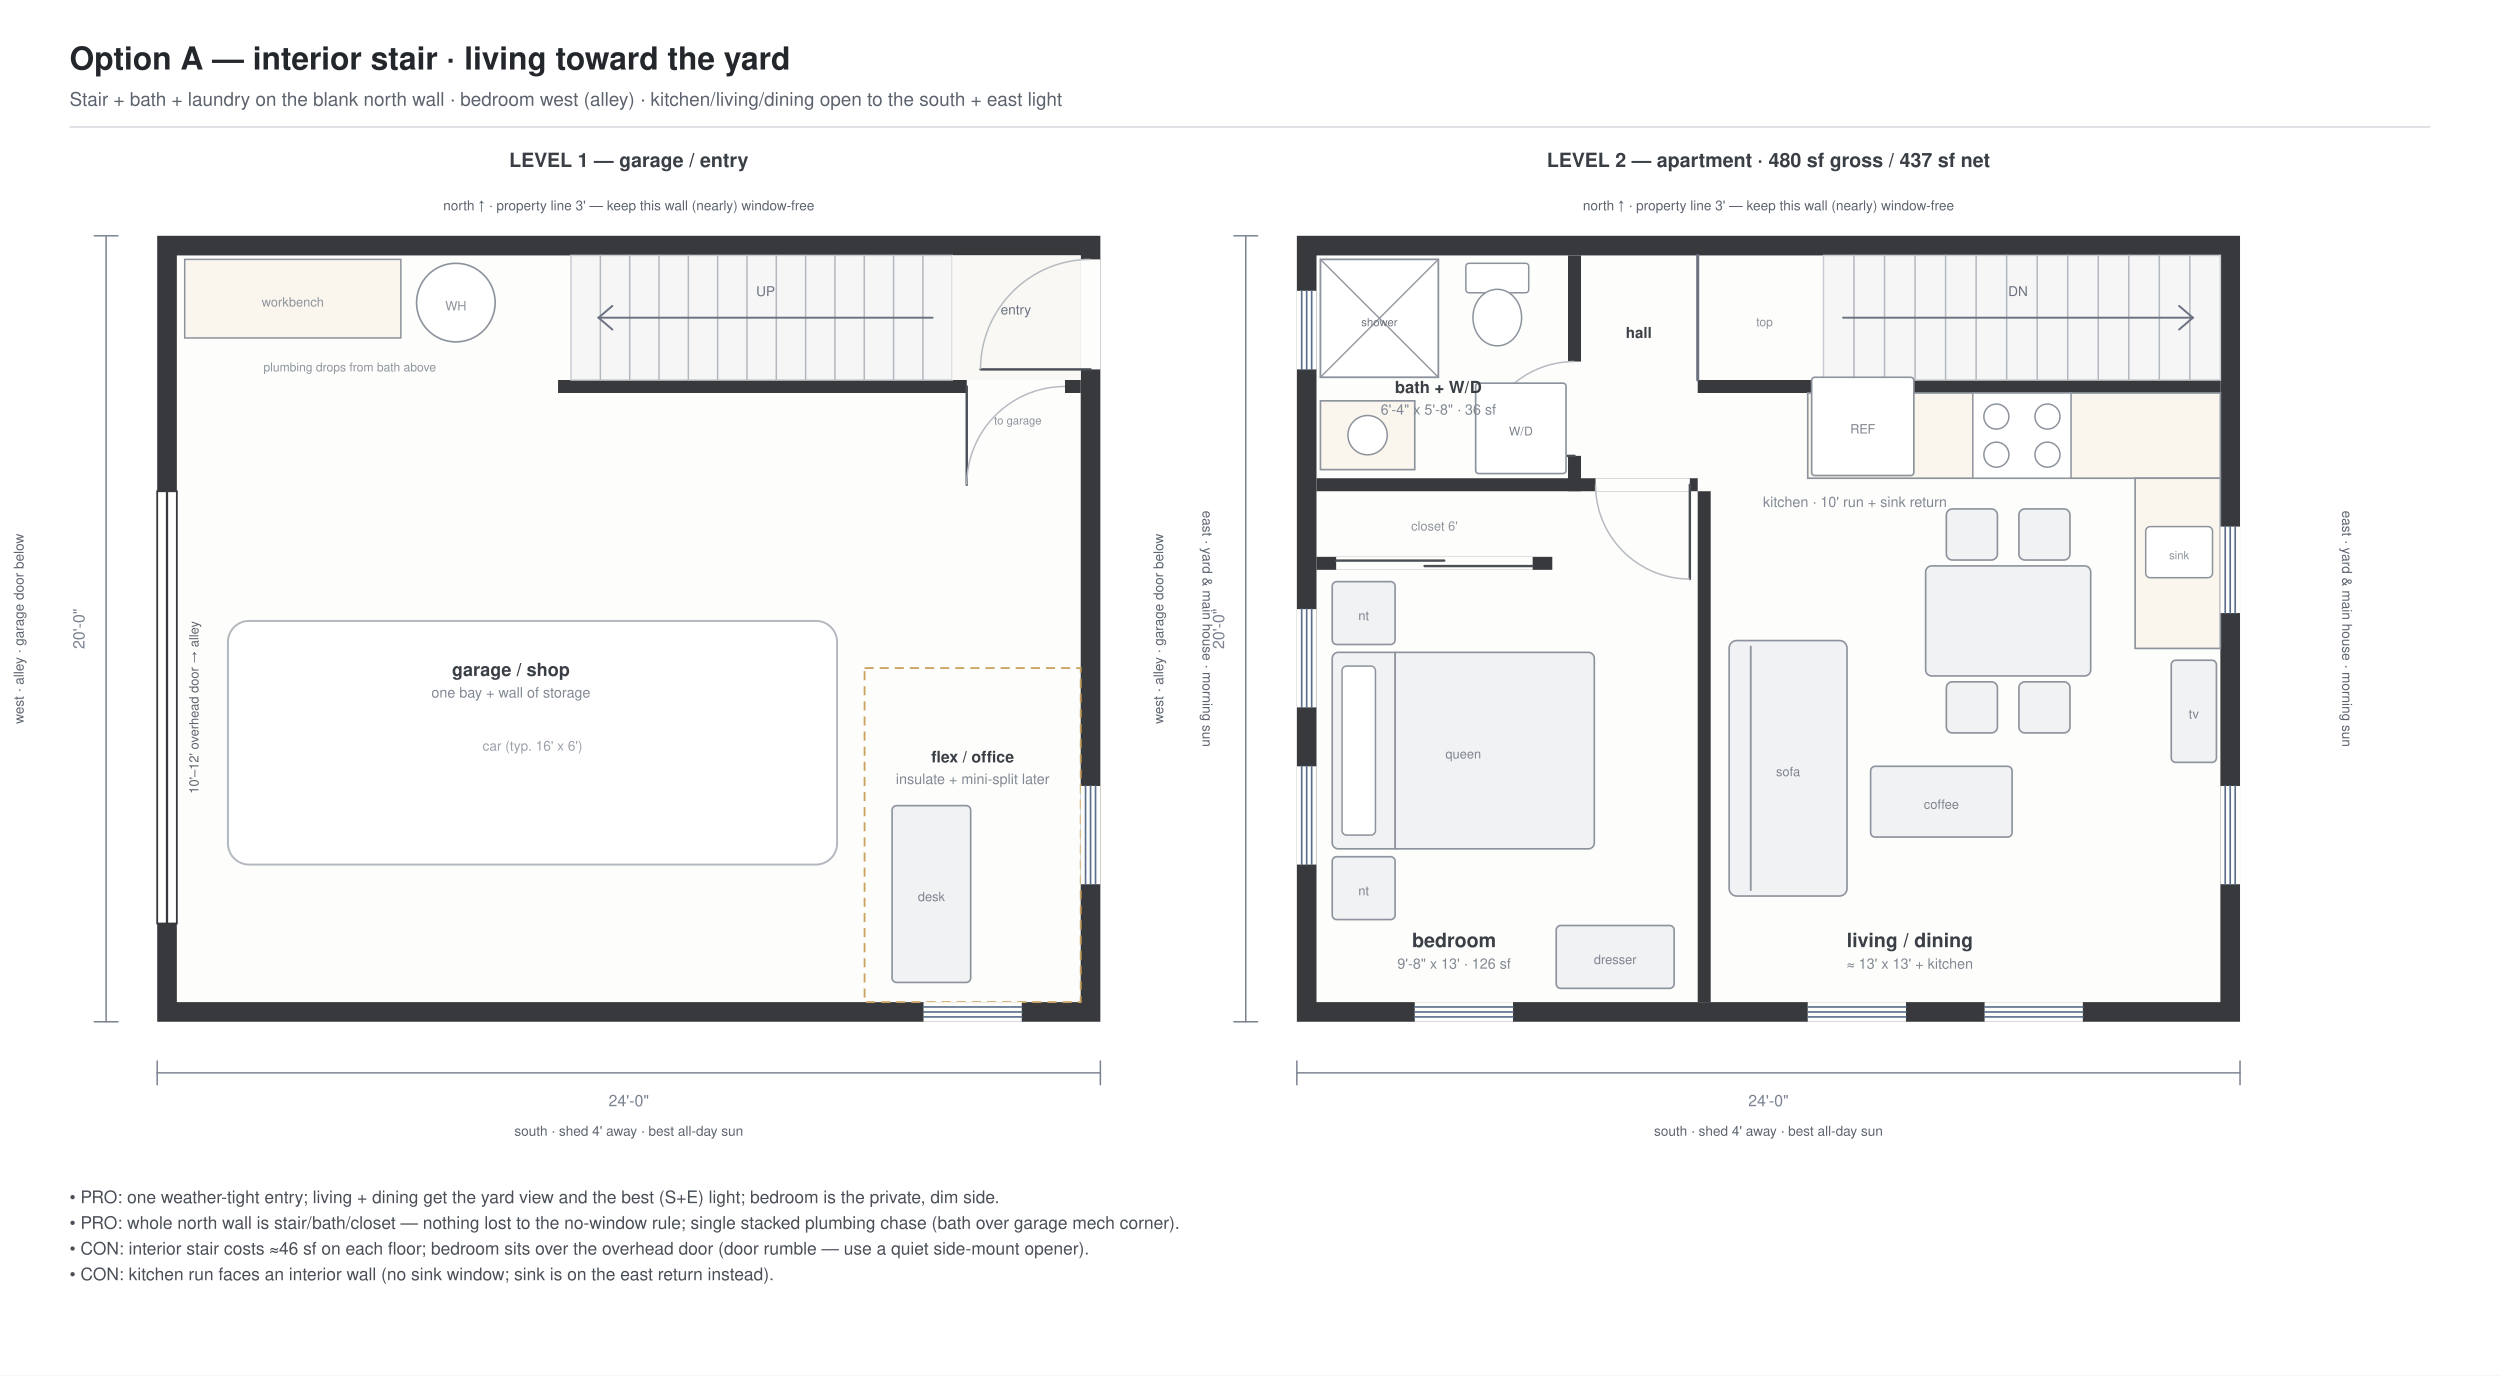
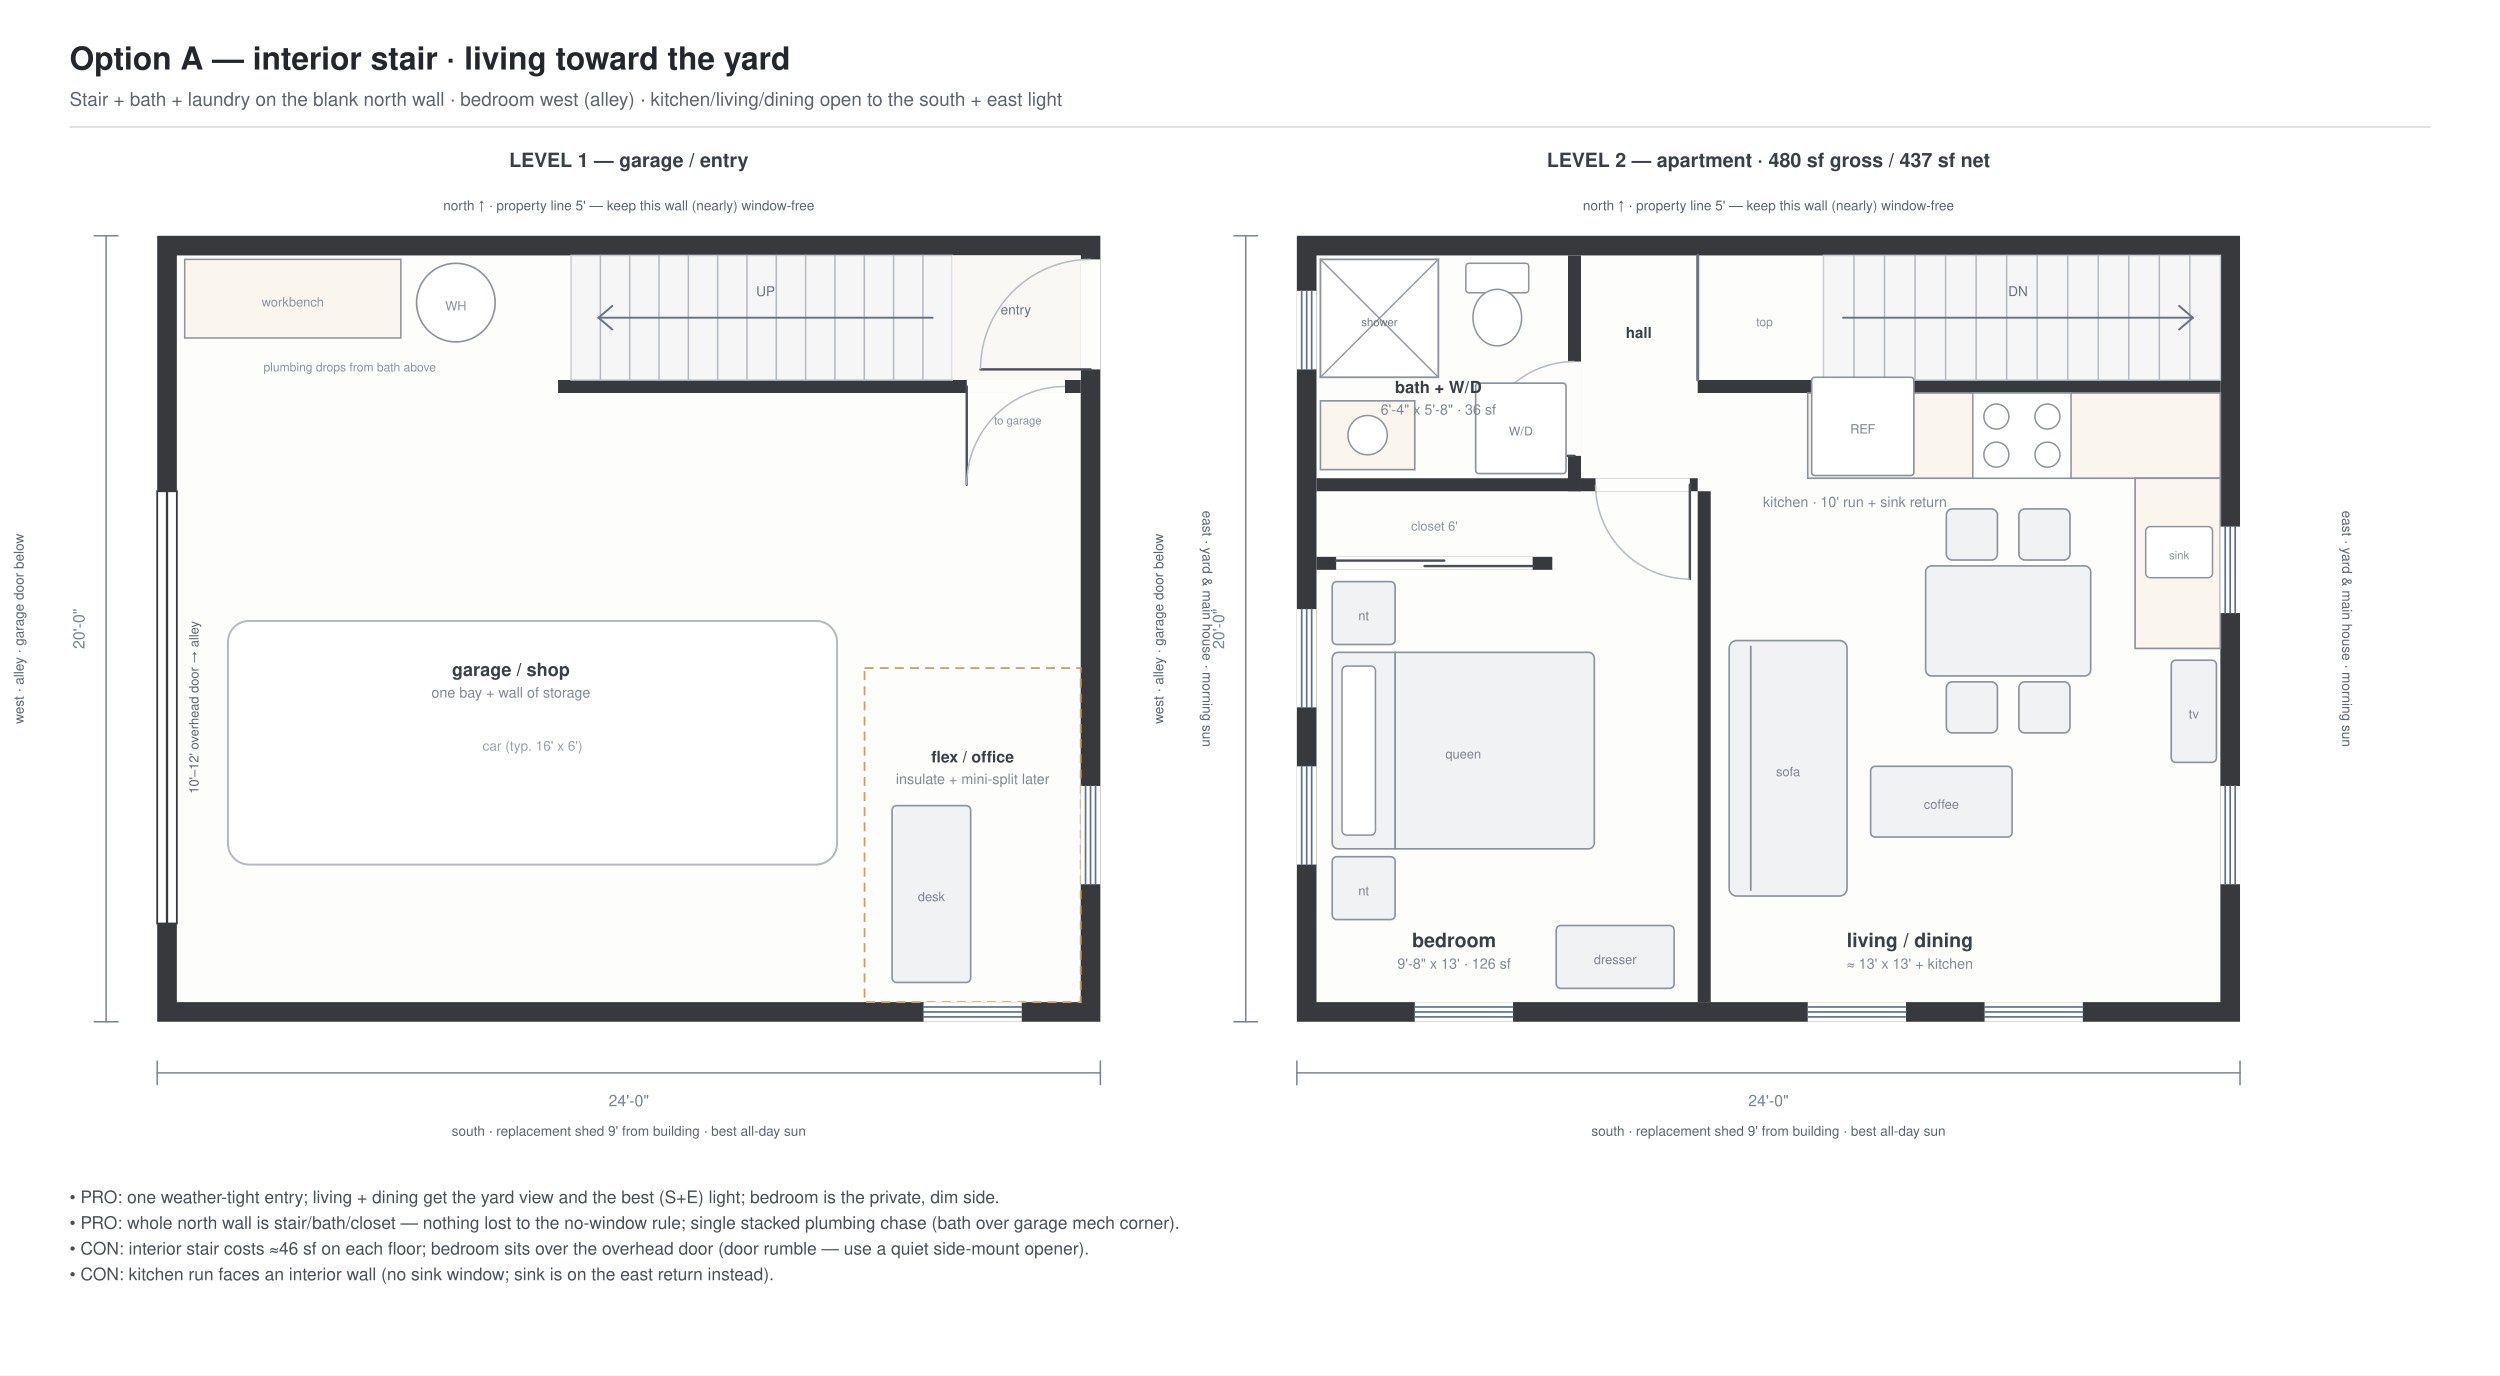
<svg xmlns="http://www.w3.org/2000/svg" width="1654" height="910" viewBox="0 0 1654 910" preserveAspectRatio="xMinYMin meet">
  <rect width="1654" height="910" fill="#ffffff" />
  <text x="46" y="46" font-size="21" font-weight="bold" fill="#23262b" font-family="Helvetica,Arial,sans-serif">Option A — interior stair · living toward the yard</text>
  <text x="46" y="70" font-size="12.5" fill="#5c636e" font-family="Helvetica,Arial,sans-serif">Stair + bath + laundry on the blank north wall · bedroom west (alley) · kitchen/living/dining open to the south + east light</text>
  <line x1="46" y1="84" x2="1608" y2="84" stroke="#d5d8dd" stroke-width="1" />
  <rect x="117.0" y="169.0" width="598.0" height="494.0" rx="0" fill="#f2f2ef" stroke="none" stroke-width="1.0" opacity="1.0" />
  <rect x="117.0" y="169.0" width="252.2" height="91.0" rx="0" fill="#e9e7f5" stroke="none" stroke-width="1.0" opacity="1.0" />
  <rect x="377.8" y="169.0" width="337.2" height="82.4" rx="0" fill="#eeeeee" stroke="none" stroke-width="1.0" opacity="1.0" />
  <rect x="104.0" y="156.0" width="624.0" height="520.0" rx="0" fill="#37393d" stroke="none" stroke-width="1.0" opacity="1.0" />
  <rect x="117.0" y="169.0" width="598.0" height="494.0" rx="0" fill="#fdfdfb" stroke="none" stroke-width="1.0" opacity="1.0" />
  <rect x="369.2" y="251.4" width="345.8" height="8.6" rx="0" fill="#37393d" stroke="none" stroke-width="1.0" opacity="1.0" />
  <rect x="377.8" y="169.0" width="252.2" height="82.4" rx="0" fill="#f6f6f6" stroke="#c9cdd3" stroke-width="1" opacity="1.0" />
  <rect x="630.0" y="169.0" width="85.0" height="82.4" rx="0" fill="#f9f8f4" stroke="none" stroke-width="1.0" opacity="1.0" />
  <rect x="122.2" y="171.6" width="143.0" height="52.0" rx="0" fill="#faf6ee" stroke="#8d939c" stroke-width="1" opacity="1.0" />
  <text x="193.7" y="202.8" font-size="8.5" font-weight="normal" fill="#8d939c" text-anchor="middle" font-family="Helvetica,Arial,sans-serif">workbench</text>
  <circle cx="301.6" cy="200.2" r="26.0" fill="#fff" stroke="#8d939c" stroke-width="1.1" />
  <text x="301.6" y="205.4" font-size="8.5" font-weight="normal" fill="#8d939c" text-anchor="middle" font-family="Helvetica,Arial,sans-serif">WH</text>
  <text x="231.4" y="245.7" font-size="8" font-weight="normal" fill="#8d939c" text-anchor="middle" font-family="Helvetica,Arial,sans-serif">plumbing drops from bath above</text>
  <line x1="397.2" y1="251.4" x2="397.2" y2="169.0" stroke="#b3b8bf" stroke-width="1" stroke-linecap="round" />
  <line x1="416.6" y1="251.4" x2="416.6" y2="169.0" stroke="#b3b8bf" stroke-width="1" stroke-linecap="round" />
  <line x1="436.0" y1="251.4" x2="436.0" y2="169.0" stroke="#b3b8bf" stroke-width="1" stroke-linecap="round" />
  <line x1="455.4" y1="251.4" x2="455.4" y2="169.0" stroke="#b3b8bf" stroke-width="1" stroke-linecap="round" />
  <line x1="474.8" y1="251.4" x2="474.8" y2="169.0" stroke="#b3b8bf" stroke-width="1" stroke-linecap="round" />
  <line x1="494.2" y1="251.4" x2="494.2" y2="169.0" stroke="#b3b8bf" stroke-width="1" stroke-linecap="round" />
  <line x1="513.6" y1="251.4" x2="513.6" y2="169.0" stroke="#b3b8bf" stroke-width="1" stroke-linecap="round" />
  <line x1="533.0" y1="251.4" x2="533.0" y2="169.0" stroke="#b3b8bf" stroke-width="1" stroke-linecap="round" />
  <line x1="552.4" y1="251.4" x2="552.4" y2="169.0" stroke="#b3b8bf" stroke-width="1" stroke-linecap="round" />
  <line x1="571.8" y1="251.4" x2="571.8" y2="169.0" stroke="#b3b8bf" stroke-width="1" stroke-linecap="round" />
  <line x1="591.2" y1="251.4" x2="591.2" y2="169.0" stroke="#b3b8bf" stroke-width="1" stroke-linecap="round" />
  <line x1="610.6" y1="251.4" x2="610.6" y2="169.0" stroke="#b3b8bf" stroke-width="1" stroke-linecap="round" />
  <line x1="617.0" y1="210.2" x2="396.0" y2="210.2" stroke="#6a7180" stroke-width="1.3" stroke-linecap="round" />
  <line x1="396.0" y1="210.2" x2="405.1" y2="202.4" stroke="#6a7180" stroke-width="1.3" stroke-linecap="round" />
  <line x1="396.0" y1="210.2" x2="405.1" y2="218.0" stroke="#6a7180" stroke-width="1.3" stroke-linecap="round" />
  <text x="506.5" y="195.9" font-size="9" font-weight="normal" fill="#6a7180" text-anchor="middle" font-family="Helvetica,Arial,sans-serif">UP</text>
  <text x="672.1" y="208.0" font-size="9" font-weight="normal" fill="#6a7180" text-anchor="middle" font-family="Helvetica,Arial,sans-serif">entry</text>
  <rect x="715.0" y="171.6" width="13.0" height="72.8" rx="0" fill="#fdfdfb" stroke="none" stroke-width="1.0" opacity="1.0" />
  <line x1="721.5" y1="244.4" x2="648.7" y2="244.4" stroke="#4a4e55" stroke-width="1.6" stroke-linecap="round" />
  <path d="M 721.5 171.6 A 72.8 72.8 0 0 0 648.7 244.4" fill="none" stroke="#b6bac1" stroke-width="1" />
  <rect x="639.6" y="251.4" width="65.0" height="8.6" rx="0" fill="#fdfdfb" stroke="none" stroke-width="1.0" opacity="1.0" />
  <line x1="639.6" y1="255.7" x2="639.6" y2="320.7" stroke="#4a4e55" stroke-width="1.6" stroke-linecap="round" />
  <path d="M 704.6 255.7 A 65.0 65.0 0 0 0 639.6 320.7" fill="none" stroke="#b6bac1" stroke-width="1" />
  <text x="673.4" y="280.8" font-size="7.5" font-weight="normal" fill="#8d939c" text-anchor="middle" font-family="Helvetica,Arial,sans-serif">to garage</text>
  <rect x="150.8" y="410.8" width="403.0" height="161.2" rx="14" fill="#fff" stroke="#b3b8bf" stroke-width="1.3" opacity="1.0" />
  <text x="352.3" y="496.6" font-size="9" font-weight="normal" fill="#9aa0a9" text-anchor="middle" font-family="Helvetica,Arial,sans-serif">car (typ. 16' x 6')</text>
  <rect x="104.0" y="325.0" width="13.0" height="286.0" rx="0" fill="#fff" stroke="#37393d" stroke-width="1.2" opacity="1.0" />
  <line x1="110.5" y1="611.0" x2="110.5" y2="325.0" stroke="#37393d" stroke-width="1.5" stroke-linecap="round" />
  <text x="131.3" y="468.0" font-size="8.5" font-weight="normal" fill="#5c636e" text-anchor="middle" font-family="Helvetica,Arial,sans-serif" transform="rotate(-90 131.3 468.0)">10'–12' overhead door → alley</text>
  <rect x="572.0" y="442.0" width="143.0" height="221.0" rx="0" fill="none" stroke="#c9a25f" stroke-width="1.2" stroke-dasharray="6 4" opacity="1.0" />
  <rect x="590.2" y="533.0" width="52.0" height="117.0" rx="3" fill="#f1f2f4" stroke="#8d939c" stroke-width="1.1" opacity="1.0" />
  <text x="616.2" y="596.2" font-size="8.5" font-weight="normal" fill="#7d838d" text-anchor="middle" font-family="Helvetica,Arial,sans-serif">desk</text>
  <text x="643.5" y="504.4" font-size="10.5" font-weight="bold" fill="#3a3f46" text-anchor="middle" font-family="Helvetica,Arial,sans-serif">flex / office</text>
  <text x="643.5" y="518.7" font-size="9.5" font-weight="normal" fill="#818893" text-anchor="middle" font-family="Helvetica,Arial,sans-serif">insulate + mini-split later</text>
  <rect x="611.0" y="663.0" width="65.0" height="13.0" rx="0" fill="#fdfdfb" stroke="none" stroke-width="1.0" opacity="1.0" />
  <line x1="611.0" y1="672.8" x2="676.0" y2="672.8" stroke="#5b6f8d" stroke-width="1.1" stroke-linecap="round" />
  <line x1="611.0" y1="669.5" x2="676.0" y2="669.5" stroke="#5b6f8d" stroke-width="1.1" stroke-linecap="round" />
  <line x1="611.0" y1="666.2" x2="676.0" y2="666.2" stroke="#5b6f8d" stroke-width="1.1" stroke-linecap="round" />
  <rect x="715.0" y="520.0" width="13.0" height="65.0" rx="0" fill="#fdfdfb" stroke="none" stroke-width="1.0" opacity="1.0" />
  <line x1="718.2" y1="585.0" x2="718.2" y2="520.0" stroke="#5b6f8d" stroke-width="1.1" stroke-linecap="round" />
  <line x1="721.5" y1="585.0" x2="721.5" y2="520.0" stroke="#5b6f8d" stroke-width="1.1" stroke-linecap="round" />
  <line x1="724.8" y1="585.0" x2="724.8" y2="520.0" stroke="#5b6f8d" stroke-width="1.1" stroke-linecap="round" />
  <text x="338.0" y="447.2" font-size="12" font-weight="bold" fill="#3a3f46" text-anchor="middle" font-family="Helvetica,Arial,sans-serif">garage / shop</text>
  <text x="338.0" y="461.5" font-size="9.5" font-weight="normal" fill="#818893" text-anchor="middle" font-family="Helvetica,Arial,sans-serif">one bay + wall of storage</text>
  <line x1="104.0" y1="709.8" x2="728.0" y2="709.8" stroke="#7a8290" stroke-width="1" stroke-linecap="round" />
  <line x1="104.0" y1="717.6" x2="104.0" y2="702.0" stroke="#7a8290" stroke-width="1" stroke-linecap="round" />
  <line x1="728.0" y1="717.6" x2="728.0" y2="702.0" stroke="#7a8290" stroke-width="1" stroke-linecap="round" />
  <text x="416.0" y="731.9" font-size="10.5" font-weight="normal" fill="#7a8290" text-anchor="middle" font-family="Helvetica,Arial,sans-serif">24'-0"</text>
  <line x1="70.2" y1="676.0" x2="70.2" y2="156.0" stroke="#7a8290" stroke-width="1" stroke-linecap="round" />
  <line x1="62.4" y1="676.0" x2="78.0" y2="676.0" stroke="#7a8290" stroke-width="1" stroke-linecap="round" />
  <line x1="62.4" y1="156.0" x2="78.0" y2="156.0" stroke="#7a8290" stroke-width="1" stroke-linecap="round" />
  <text x="55.9" y="416.0" font-size="10.5" font-weight="normal" fill="#7a8290" text-anchor="middle" font-family="Helvetica,Arial,sans-serif" transform="rotate(-90 55.9 416.0)">20'-0"</text>
  <text x="416.0" y="110.5" font-size="13" font-weight="bold" fill="#3a3f46" text-anchor="middle" font-family="Helvetica,Arial,sans-serif">LEVEL 1 — garage / entry</text>
-   <text x="416.0" y="139.1" font-size="9" font-weight="normal" fill="#5c636e" text-anchor="middle" font-family="Helvetica,Arial,sans-serif">north ↑ · property line 3' — keep this wall (nearly) window-free</text>
-   <text x="416.0" y="751.4" font-size="9" font-weight="normal" fill="#5c636e" text-anchor="middle" font-family="Helvetica,Arial,sans-serif">south · shed 4' away · best all-day sun</text>
+   <text x="416.0" y="139.1" font-size="9" font-weight="normal" fill="#5c636e" text-anchor="middle" font-family="Helvetica,Arial,sans-serif">north ↑ · property line 5' — keep this wall (nearly) window-free</text>
+   <text x="416.0" y="751.4" font-size="9" font-weight="normal" fill="#5c636e" text-anchor="middle" font-family="Helvetica,Arial,sans-serif">south · replacement shed 9' from building · best all-day sun</text>
  <text x="15.6" y="416.0" font-size="9" font-weight="normal" fill="#5c636e" text-anchor="middle" font-family="Helvetica,Arial,sans-serif" transform="rotate(-90 15.6 416.0)">west · alley · garage door below</text>
  <text x="795.6" y="416.0" font-size="9" font-weight="normal" fill="#5c636e" text-anchor="middle" font-family="Helvetica,Arial,sans-serif" transform="rotate(90 795.6 416.0)">east · yard &amp; main house · morning sun</text>
  <rect x="1131.8" y="169.0" width="337.2" height="82.4" rx="0" fill="#eeeeee" stroke="none" stroke-width="1.0" opacity="1.0" />
  <rect x="871.0" y="169.0" width="166.4" height="147.4" rx="0" fill="#e7f6ef" stroke="none" stroke-width="1.0" opacity="1.0" />
  <rect x="1046.0" y="169.0" width="77.2" height="147.4" rx="0" fill="#f3f0fa" stroke="none" stroke-width="1.0" opacity="1.0" />
  <rect x="871.0" y="325.0" width="252.2" height="338.0" rx="0" fill="#eaf1fa" stroke="none" stroke-width="1.0" opacity="1.0" />
  <rect x="871.0" y="325.0" width="156.0" height="43.4" rx="0" fill="#eaf1fa" stroke="none" stroke-width="1.0" opacity="1.0" />
  <rect x="1131.8" y="260.0" width="337.2" height="56.4" rx="0" fill="#fdf3e3" stroke="none" stroke-width="1.0" opacity="1.0" />
  <rect x="1131.8" y="325.0" width="337.2" height="338.0" rx="0" fill="#fbeeec" stroke="none" stroke-width="1.0" opacity="1.0" />
  <rect x="858.0" y="156.0" width="624.0" height="520.0" rx="0" fill="#37393d" stroke="none" stroke-width="1.0" opacity="1.0" />
  <rect x="871.0" y="169.0" width="598.0" height="494.0" rx="0" fill="#fdfdfb" stroke="none" stroke-width="1.0" opacity="1.0" />
  <rect x="1123.2" y="251.4" width="345.8" height="8.6" rx="0" fill="#37393d" stroke="none" stroke-width="1.0" opacity="1.0" />
  <rect x="1206.4" y="169.0" width="262.6" height="82.4" rx="0" fill="#f6f6f6" stroke="#c9cdd3" stroke-width="1" opacity="1.0" />
  <rect x="871.0" y="316.4" width="175.0" height="8.6" rx="0" fill="#37393d" stroke="none" stroke-width="1.0" opacity="1.0" />
  <rect x="1037.4" y="169.0" width="8.6" height="156.0" rx="0" fill="#37393d" stroke="none" stroke-width="1.0" opacity="1.0" />
  <rect x="1046.0" y="316.4" width="77.2" height="8.6" rx="0" fill="#37393d" stroke="none" stroke-width="1.0" opacity="1.0" />
  <rect x="1123.2" y="325.0" width="8.6" height="338.0" rx="0" fill="#37393d" stroke="none" stroke-width="1.0" opacity="1.0" />
  <rect x="871.0" y="368.4" width="156.0" height="8.6" rx="0" fill="#37393d" stroke="none" stroke-width="1.0" opacity="1.0" />
  <line x1="1226.6" y1="251.4" x2="1226.6" y2="169.0" stroke="#b3b8bf" stroke-width="1" stroke-linecap="round" />
  <line x1="1246.8" y1="251.4" x2="1246.8" y2="169.0" stroke="#b3b8bf" stroke-width="1" stroke-linecap="round" />
  <line x1="1267.0" y1="251.4" x2="1267.0" y2="169.0" stroke="#b3b8bf" stroke-width="1" stroke-linecap="round" />
  <line x1="1287.2" y1="251.4" x2="1287.2" y2="169.0" stroke="#b3b8bf" stroke-width="1" stroke-linecap="round" />
  <line x1="1307.4" y1="251.4" x2="1307.4" y2="169.0" stroke="#b3b8bf" stroke-width="1" stroke-linecap="round" />
  <line x1="1327.6" y1="251.4" x2="1327.6" y2="169.0" stroke="#b3b8bf" stroke-width="1" stroke-linecap="round" />
  <line x1="1347.8" y1="251.4" x2="1347.8" y2="169.0" stroke="#b3b8bf" stroke-width="1" stroke-linecap="round" />
  <line x1="1368.0" y1="251.4" x2="1368.0" y2="169.0" stroke="#b3b8bf" stroke-width="1" stroke-linecap="round" />
  <line x1="1388.2" y1="251.4" x2="1388.2" y2="169.0" stroke="#b3b8bf" stroke-width="1" stroke-linecap="round" />
  <line x1="1408.4" y1="251.4" x2="1408.4" y2="169.0" stroke="#b3b8bf" stroke-width="1" stroke-linecap="round" />
  <line x1="1428.6" y1="251.4" x2="1428.6" y2="169.0" stroke="#b3b8bf" stroke-width="1" stroke-linecap="round" />
  <line x1="1448.8" y1="251.4" x2="1448.8" y2="169.0" stroke="#b3b8bf" stroke-width="1" stroke-linecap="round" />
  <line x1="1219.4" y1="210.2" x2="1450.8" y2="210.2" stroke="#6a7180" stroke-width="1.3" stroke-linecap="round" />
  <line x1="1450.8" y1="210.2" x2="1441.7" y2="202.4" stroke="#6a7180" stroke-width="1.3" stroke-linecap="round" />
  <line x1="1450.8" y1="210.2" x2="1441.7" y2="218.0" stroke="#6a7180" stroke-width="1.3" stroke-linecap="round" />
  <text x="1335.1" y="195.9" font-size="9" font-weight="normal" fill="#6a7180" text-anchor="middle" font-family="Helvetica,Arial,sans-serif">DN</text>
  <text x="1167.4" y="215.8" font-size="8" font-weight="normal" fill="#8d939c" text-anchor="middle" font-family="Helvetica,Arial,sans-serif">top</text>
  <line x1="1123.2" y1="251.4" x2="1123.2" y2="169.0" stroke="#6a7180" stroke-width="2.0" stroke-linecap="round" />
  <rect x="1037.4" y="239.2" width="8.6" height="62.4" rx="0" fill="#fdfdfb" stroke="none" stroke-width="1.0" opacity="1.0" />
  <line x1="1041.7" y1="301.6" x2="979.3" y2="301.6" stroke="#4a4e55" stroke-width="1.6" stroke-linecap="round" />
  <path d="M 1041.7 239.2 A 62.4 62.4 0 0 0 979.3 301.6" fill="none" stroke="#b6bac1" stroke-width="1" />
  <rect x="873.6" y="171.6" width="78.0" height="78.0" rx="0" fill="#fff" stroke="#8d939c" stroke-width="1.2" opacity="1.0" />
  <line x1="873.6" y1="249.6" x2="951.6" y2="171.6" stroke="#8d939c" stroke-width="0.9" stroke-linecap="round" />
  <line x1="873.6" y1="171.6" x2="951.6" y2="249.6" stroke="#8d939c" stroke-width="0.9" stroke-linecap="round" />
  <text x="912.6" y="215.8" font-size="7.5" font-weight="normal" fill="#6e747e" text-anchor="middle" font-family="Helvetica,Arial,sans-serif">shower</text>
  <rect x="969.8" y="174.2" width="41.6" height="19.5" rx="2" fill="#fff" stroke="#8d939c" stroke-width="1" opacity="1.0" />
  <ellipse cx="990.6" cy="210.1" rx="16.1" ry="18.7" fill="#fff" stroke="#8d939c" stroke-width="1" />
  <rect x="873.6" y="265.2" width="62.4" height="45.5" rx="0" fill="#faf6ee" stroke="#8d939c" stroke-width="1.1" opacity="1.0" />
  <circle cx="904.8" cy="287.9" r="13.0" fill="#fff" stroke="#8d939c" stroke-width="1" />
  <rect x="976.3" y="253.5" width="59.8" height="59.8" rx="2" fill="#fff" stroke="#8d939c" stroke-width="1.1" opacity="1.0" />
  <text x="1006.2" y="288.1" font-size="8" font-weight="normal" fill="#7d838d" text-anchor="middle" font-family="Helvetica,Arial,sans-serif">W/D</text>
  <rect x="858.0" y="192.4" width="13.0" height="52.0" rx="0" fill="#fdfdfb" stroke="none" stroke-width="1.0" opacity="1.0" />
  <line x1="861.2" y1="244.4" x2="861.2" y2="192.4" stroke="#5b6f8d" stroke-width="1.1" stroke-linecap="round" />
  <line x1="864.5" y1="244.4" x2="864.5" y2="192.4" stroke="#5b6f8d" stroke-width="1.1" stroke-linecap="round" />
  <line x1="867.8" y1="244.4" x2="867.8" y2="192.4" stroke="#5b6f8d" stroke-width="1.1" stroke-linecap="round" />
  <text x="951.6" y="260.0" font-size="11" font-weight="bold" fill="#3a3f46" text-anchor="middle" font-family="Helvetica,Arial,sans-serif">bath + W/D</text>
  <text x="951.6" y="274.3" font-size="9.5" font-weight="normal" fill="#818893" text-anchor="middle" font-family="Helvetica,Arial,sans-serif">6'-4" x 5'-8" · 36 sf</text>
  <text x="1084.2" y="223.6" font-size="10" font-weight="bold" fill="#3a3f46" text-anchor="middle" font-family="Helvetica,Arial,sans-serif">hall</text>
  <rect x="1055.6" y="316.4" width="62.4" height="8.6" rx="0" fill="#fdfdfb" stroke="none" stroke-width="1.0" opacity="1.0" />
  <line x1="1118.0" y1="320.7" x2="1118.0" y2="383.1" stroke="#4a4e55" stroke-width="1.6" stroke-linecap="round" />
  <path d="M 1055.6 320.7 A 62.4 62.4 0 0 0 1118.0 383.1" fill="none" stroke="#b6bac1" stroke-width="1" />
  <rect x="884.0" y="368.4" width="130.0" height="8.6" rx="0" fill="#fdfdfb" stroke="none" stroke-width="1.0" opacity="1.0" />
  <line x1="884.0" y1="370.9" x2="955.5" y2="370.9" stroke="#4a4e55" stroke-width="1.6" stroke-linecap="round" />
  <line x1="942.5" y1="374.5" x2="1014.0" y2="374.5" stroke="#4a4e55" stroke-width="1.6" stroke-linecap="round" />
  <text x="949.0" y="351.0" font-size="8.5" font-weight="normal" fill="#8d939c" text-anchor="middle" font-family="Helvetica,Arial,sans-serif">closet 6'</text>
  <rect x="881.4" y="431.6" width="173.4" height="130.0" rx="4" fill="#f1f2f4" stroke="#8d939c" stroke-width="1.1" opacity="1.0" />
  <rect x="887.9" y="440.7" width="22.1" height="111.8" rx="3" fill="#fff" stroke="#8d939c" stroke-width="1" opacity="1.0" />
  <line x1="923.0" y1="561.6" x2="923.0" y2="431.6" stroke="#8d939c" stroke-width="1.2" stroke-linecap="round" />
  <text x="968.1" y="501.8" font-size="8.5" font-weight="normal" fill="#7d838d" text-anchor="middle" font-family="Helvetica,Arial,sans-serif">queen</text>
  <rect x="881.4" y="384.8" width="41.6" height="41.6" rx="3" fill="#f1f2f4" stroke="#8d939c" stroke-width="1.1" opacity="1.0" />
  <text x="902.2" y="410.3" font-size="8.5" font-weight="normal" fill="#7d838d" text-anchor="middle" font-family="Helvetica,Arial,sans-serif">nt</text>
  <rect x="881.4" y="566.8" width="41.6" height="41.6" rx="3" fill="#f1f2f4" stroke="#8d939c" stroke-width="1.1" opacity="1.0" />
  <text x="902.2" y="592.3" font-size="8.5" font-weight="normal" fill="#7d838d" text-anchor="middle" font-family="Helvetica,Arial,sans-serif">nt</text>
  <rect x="1029.6" y="612.3" width="78.0" height="41.6" rx="3" fill="#f1f2f4" stroke="#8d939c" stroke-width="1.1" opacity="1.0" />
  <text x="1068.6" y="637.8" font-size="8.5" font-weight="normal" fill="#7d838d" text-anchor="middle" font-family="Helvetica,Arial,sans-serif">dresser</text>
  <rect x="858.0" y="507.0" width="13.0" height="65.0" rx="0" fill="#fdfdfb" stroke="none" stroke-width="1.0" opacity="1.0" />
  <line x1="861.2" y1="572.0" x2="861.2" y2="507.0" stroke="#5b6f8d" stroke-width="1.1" stroke-linecap="round" />
  <line x1="864.5" y1="572.0" x2="864.5" y2="507.0" stroke="#5b6f8d" stroke-width="1.1" stroke-linecap="round" />
  <line x1="867.8" y1="572.0" x2="867.8" y2="507.0" stroke="#5b6f8d" stroke-width="1.1" stroke-linecap="round" />
  <rect x="858.0" y="403.0" width="13.0" height="65.0" rx="0" fill="#fdfdfb" stroke="none" stroke-width="1.0" opacity="1.0" />
  <line x1="861.2" y1="468.0" x2="861.2" y2="403.0" stroke="#5b6f8d" stroke-width="1.1" stroke-linecap="round" />
  <line x1="864.5" y1="468.0" x2="864.5" y2="403.0" stroke="#5b6f8d" stroke-width="1.1" stroke-linecap="round" />
  <line x1="867.8" y1="468.0" x2="867.8" y2="403.0" stroke="#5b6f8d" stroke-width="1.1" stroke-linecap="round" />
  <rect x="936.0" y="663.0" width="65.0" height="13.0" rx="0" fill="#fdfdfb" stroke="none" stroke-width="1.0" opacity="1.0" />
  <line x1="936.0" y1="672.8" x2="1001.0" y2="672.8" stroke="#5b6f8d" stroke-width="1.1" stroke-linecap="round" />
  <line x1="936.0" y1="669.5" x2="1001.0" y2="669.5" stroke="#5b6f8d" stroke-width="1.1" stroke-linecap="round" />
  <line x1="936.0" y1="666.2" x2="1001.0" y2="666.2" stroke="#5b6f8d" stroke-width="1.1" stroke-linecap="round" />
  <text x="962.0" y="626.6" font-size="13" font-weight="bold" fill="#3a3f46" text-anchor="middle" font-family="Helvetica,Arial,sans-serif">bedroom</text>
  <text x="962.0" y="640.9" font-size="9.5" font-weight="normal" fill="#818893" text-anchor="middle" font-family="Helvetica,Arial,sans-serif">9'-8" x 13' · 126 sf</text>
  <rect x="1196.0" y="260.0" width="273.0" height="56.4" rx="0" fill="#faf6ee" stroke="#8d939c" stroke-width="1.1" opacity="1.0" />
  <rect x="1198.6" y="249.6" width="67.6" height="65.0" rx="2" fill="#fff" stroke="#8d939c" stroke-width="1.1" opacity="1.0" />
  <text x="1232.4" y="286.8" font-size="8.5" font-weight="normal" fill="#7d838d" text-anchor="middle" font-family="Helvetica,Arial,sans-serif">REF</text>
  <rect x="1305.2" y="260.0" width="65.0" height="56.4" rx="0" fill="#fff" stroke="#8d939c" stroke-width="1" opacity="1.0" />
  <circle cx="1320.8" cy="300.8" r="8.3" fill="none" stroke="#8d939c" stroke-width="1" />
  <circle cx="1320.8" cy="275.6" r="8.3" fill="none" stroke="#8d939c" stroke-width="1" />
  <circle cx="1354.6" cy="300.8" r="8.3" fill="none" stroke="#8d939c" stroke-width="1" />
  <circle cx="1354.6" cy="275.6" r="8.3" fill="none" stroke="#8d939c" stroke-width="1" />
  <rect x="1412.6" y="316.4" width="56.4" height="112.6" rx="0" fill="#faf6ee" stroke="#8d939c" stroke-width="1.1" opacity="1.0" />
  <rect x="1419.6" y="348.4" width="44.2" height="33.8" rx="3" fill="#fff" stroke="#8d939c" stroke-width="1" opacity="1.0" />
  <text x="1441.7" y="370.0" font-size="7.5" font-weight="normal" fill="#8d939c" text-anchor="middle" font-family="Helvetica,Arial,sans-serif">sink</text>
  <rect x="1469.0" y="348.4" width="13.0" height="57.2" rx="0" fill="#fdfdfb" stroke="none" stroke-width="1.0" opacity="1.0" />
  <line x1="1472.2" y1="405.6" x2="1472.2" y2="348.4" stroke="#5b6f8d" stroke-width="1.1" stroke-linecap="round" />
  <line x1="1475.5" y1="405.6" x2="1475.5" y2="348.4" stroke="#5b6f8d" stroke-width="1.1" stroke-linecap="round" />
  <line x1="1478.8" y1="405.6" x2="1478.8" y2="348.4" stroke="#5b6f8d" stroke-width="1.1" stroke-linecap="round" />
  <text x="1227.2" y="335.4" font-size="9.5" font-weight="normal" fill="#818893" text-anchor="middle" font-family="Helvetica,Arial,sans-serif">kitchen · 10' run + sink return</text>
  <rect x="1274.0" y="374.4" width="109.2" height="72.8" rx="4" fill="#f1f2f4" stroke="#8d939c" stroke-width="1.1" opacity="1.0" />
  <rect x="1287.7" y="336.7" width="33.8" height="33.8" rx="4" fill="#f1f2f4" stroke="#8d939c" stroke-width="1.1" opacity="1.0" />
  <rect x="1335.7" y="451.1" width="33.8" height="33.8" rx="4" fill="#f1f2f4" stroke="#8d939c" stroke-width="1.1" opacity="1.0" />
  <rect x="1335.7" y="336.7" width="33.8" height="33.8" rx="4" fill="#f1f2f4" stroke="#8d939c" stroke-width="1.1" opacity="1.0" />
  <rect x="1287.7" y="451.1" width="33.8" height="33.8" rx="4" fill="#f1f2f4" stroke="#8d939c" stroke-width="1.1" opacity="1.0" />
  <rect x="1144.0" y="423.8" width="78.0" height="169.0" rx="5" fill="#f1f2f4" stroke="#8d939c" stroke-width="1.1" opacity="1.0" />
  <line x1="1158.3" y1="588.9" x2="1158.3" y2="427.7" stroke="#8d939c" stroke-width="1.2" stroke-linecap="round" />
  <text x="1183.0" y="513.5" font-size="8.5" font-weight="normal" fill="#7d838d" text-anchor="middle" font-family="Helvetica,Arial,sans-serif">sofa</text>
  <rect x="1237.6" y="507.0" width="93.6" height="46.8" rx="3" fill="#f1f2f4" stroke="#8d939c" stroke-width="1.1" opacity="1.0" />
  <text x="1284.4" y="535.1" font-size="8.5" font-weight="normal" fill="#7d838d" text-anchor="middle" font-family="Helvetica,Arial,sans-serif">coffee</text>
  <rect x="1436.5" y="436.8" width="29.9" height="67.6" rx="3" fill="#f1f2f4" stroke="#8d939c" stroke-width="1.1" opacity="1.0" />
  <text x="1451.4" y="475.3" font-size="8.5" font-weight="normal" fill="#7d838d" text-anchor="middle" font-family="Helvetica,Arial,sans-serif">tv</text>
  <rect x="1469.0" y="520.0" width="13.0" height="65.0" rx="0" fill="#fdfdfb" stroke="none" stroke-width="1.0" opacity="1.0" />
  <line x1="1472.2" y1="585.0" x2="1472.2" y2="520.0" stroke="#5b6f8d" stroke-width="1.1" stroke-linecap="round" />
  <line x1="1475.5" y1="585.0" x2="1475.5" y2="520.0" stroke="#5b6f8d" stroke-width="1.1" stroke-linecap="round" />
  <line x1="1478.8" y1="585.0" x2="1478.8" y2="520.0" stroke="#5b6f8d" stroke-width="1.1" stroke-linecap="round" />
  <rect x="1196.0" y="663.0" width="65.0" height="13.0" rx="0" fill="#fdfdfb" stroke="none" stroke-width="1.0" opacity="1.0" />
  <line x1="1196.0" y1="672.8" x2="1261.0" y2="672.8" stroke="#5b6f8d" stroke-width="1.1" stroke-linecap="round" />
  <line x1="1196.0" y1="669.5" x2="1261.0" y2="669.5" stroke="#5b6f8d" stroke-width="1.1" stroke-linecap="round" />
  <line x1="1196.0" y1="666.2" x2="1261.0" y2="666.2" stroke="#5b6f8d" stroke-width="1.1" stroke-linecap="round" />
  <rect x="1313.0" y="663.0" width="65.0" height="13.0" rx="0" fill="#fdfdfb" stroke="none" stroke-width="1.0" opacity="1.0" />
  <line x1="1313.0" y1="672.8" x2="1378.0" y2="672.8" stroke="#5b6f8d" stroke-width="1.1" stroke-linecap="round" />
  <line x1="1313.0" y1="669.5" x2="1378.0" y2="669.5" stroke="#5b6f8d" stroke-width="1.1" stroke-linecap="round" />
  <line x1="1313.0" y1="666.2" x2="1378.0" y2="666.2" stroke="#5b6f8d" stroke-width="1.1" stroke-linecap="round" />
  <text x="1263.6" y="626.6" font-size="13" font-weight="bold" fill="#3a3f46" text-anchor="middle" font-family="Helvetica,Arial,sans-serif">living / dining</text>
  <text x="1263.6" y="640.9" font-size="9.5" font-weight="normal" fill="#818893" text-anchor="middle" font-family="Helvetica,Arial,sans-serif">≈ 13' x 13' + kitchen</text>
  <line x1="858.0" y1="709.8" x2="1482.0" y2="709.8" stroke="#7a8290" stroke-width="1" stroke-linecap="round" />
  <line x1="858.0" y1="717.6" x2="858.0" y2="702.0" stroke="#7a8290" stroke-width="1" stroke-linecap="round" />
  <line x1="1482.0" y1="717.6" x2="1482.0" y2="702.0" stroke="#7a8290" stroke-width="1" stroke-linecap="round" />
  <text x="1170.0" y="731.9" font-size="10.5" font-weight="normal" fill="#7a8290" text-anchor="middle" font-family="Helvetica,Arial,sans-serif">24'-0"</text>
  <line x1="824.2" y1="676.0" x2="824.2" y2="156.0" stroke="#7a8290" stroke-width="1" stroke-linecap="round" />
  <line x1="816.4" y1="676.0" x2="832.0" y2="676.0" stroke="#7a8290" stroke-width="1" stroke-linecap="round" />
  <line x1="816.4" y1="156.0" x2="832.0" y2="156.0" stroke="#7a8290" stroke-width="1" stroke-linecap="round" />
  <text x="809.9" y="416.0" font-size="10.5" font-weight="normal" fill="#7a8290" text-anchor="middle" font-family="Helvetica,Arial,sans-serif" transform="rotate(-90 809.9 416.0)">20'-0"</text>
  <text x="1170.0" y="110.5" font-size="13" font-weight="bold" fill="#3a3f46" text-anchor="middle" font-family="Helvetica,Arial,sans-serif">LEVEL 2 — apartment · 480 sf gross / 437 sf net</text>
-   <text x="1170.0" y="139.1" font-size="9" font-weight="normal" fill="#5c636e" text-anchor="middle" font-family="Helvetica,Arial,sans-serif">north ↑ · property line 3' — keep this wall (nearly) window-free</text>
-   <text x="1170.0" y="751.4" font-size="9" font-weight="normal" fill="#5c636e" text-anchor="middle" font-family="Helvetica,Arial,sans-serif">south · shed 4' away · best all-day sun</text>
+   <text x="1170.0" y="139.1" font-size="9" font-weight="normal" fill="#5c636e" text-anchor="middle" font-family="Helvetica,Arial,sans-serif">north ↑ · property line 5' — keep this wall (nearly) window-free</text>
+   <text x="1170.0" y="751.4" font-size="9" font-weight="normal" fill="#5c636e" text-anchor="middle" font-family="Helvetica,Arial,sans-serif">south · replacement shed 9' from building · best all-day sun</text>
  <text x="769.6" y="416.0" font-size="9" font-weight="normal" fill="#5c636e" text-anchor="middle" font-family="Helvetica,Arial,sans-serif" transform="rotate(-90 769.6 416.0)">west · alley · garage door below</text>
  <text x="1549.6" y="416.0" font-size="9" font-weight="normal" fill="#5c636e" text-anchor="middle" font-family="Helvetica,Arial,sans-serif" transform="rotate(90 1549.6 416.0)">east · yard &amp; main house · morning sun</text>
  <text x="46" y="796" font-size="11.5" fill="#4a4f57" font-family="Helvetica,Arial,sans-serif">• PRO: one weather-tight entry; living + dining get the yard view and the best (S+E) light; bedroom is the private, dim side.</text>
  <text x="46" y="813" font-size="11.5" fill="#4a4f57" font-family="Helvetica,Arial,sans-serif">• PRO: whole north wall is stair/bath/closet — nothing lost to the no-window rule; single stacked plumbing chase (bath over garage mech corner).</text>
  <text x="46" y="830" font-size="11.5" fill="#4a4f57" font-family="Helvetica,Arial,sans-serif">• CON: interior stair costs ≈46 sf on each floor; bedroom sits over the overhead door (door rumble — use a quiet side-mount opener).</text>
  <text x="46" y="847" font-size="11.5" fill="#4a4f57" font-family="Helvetica,Arial,sans-serif">• CON: kitchen run faces an interior wall (no sink window; sink is on the east return instead).</text>
</svg>
